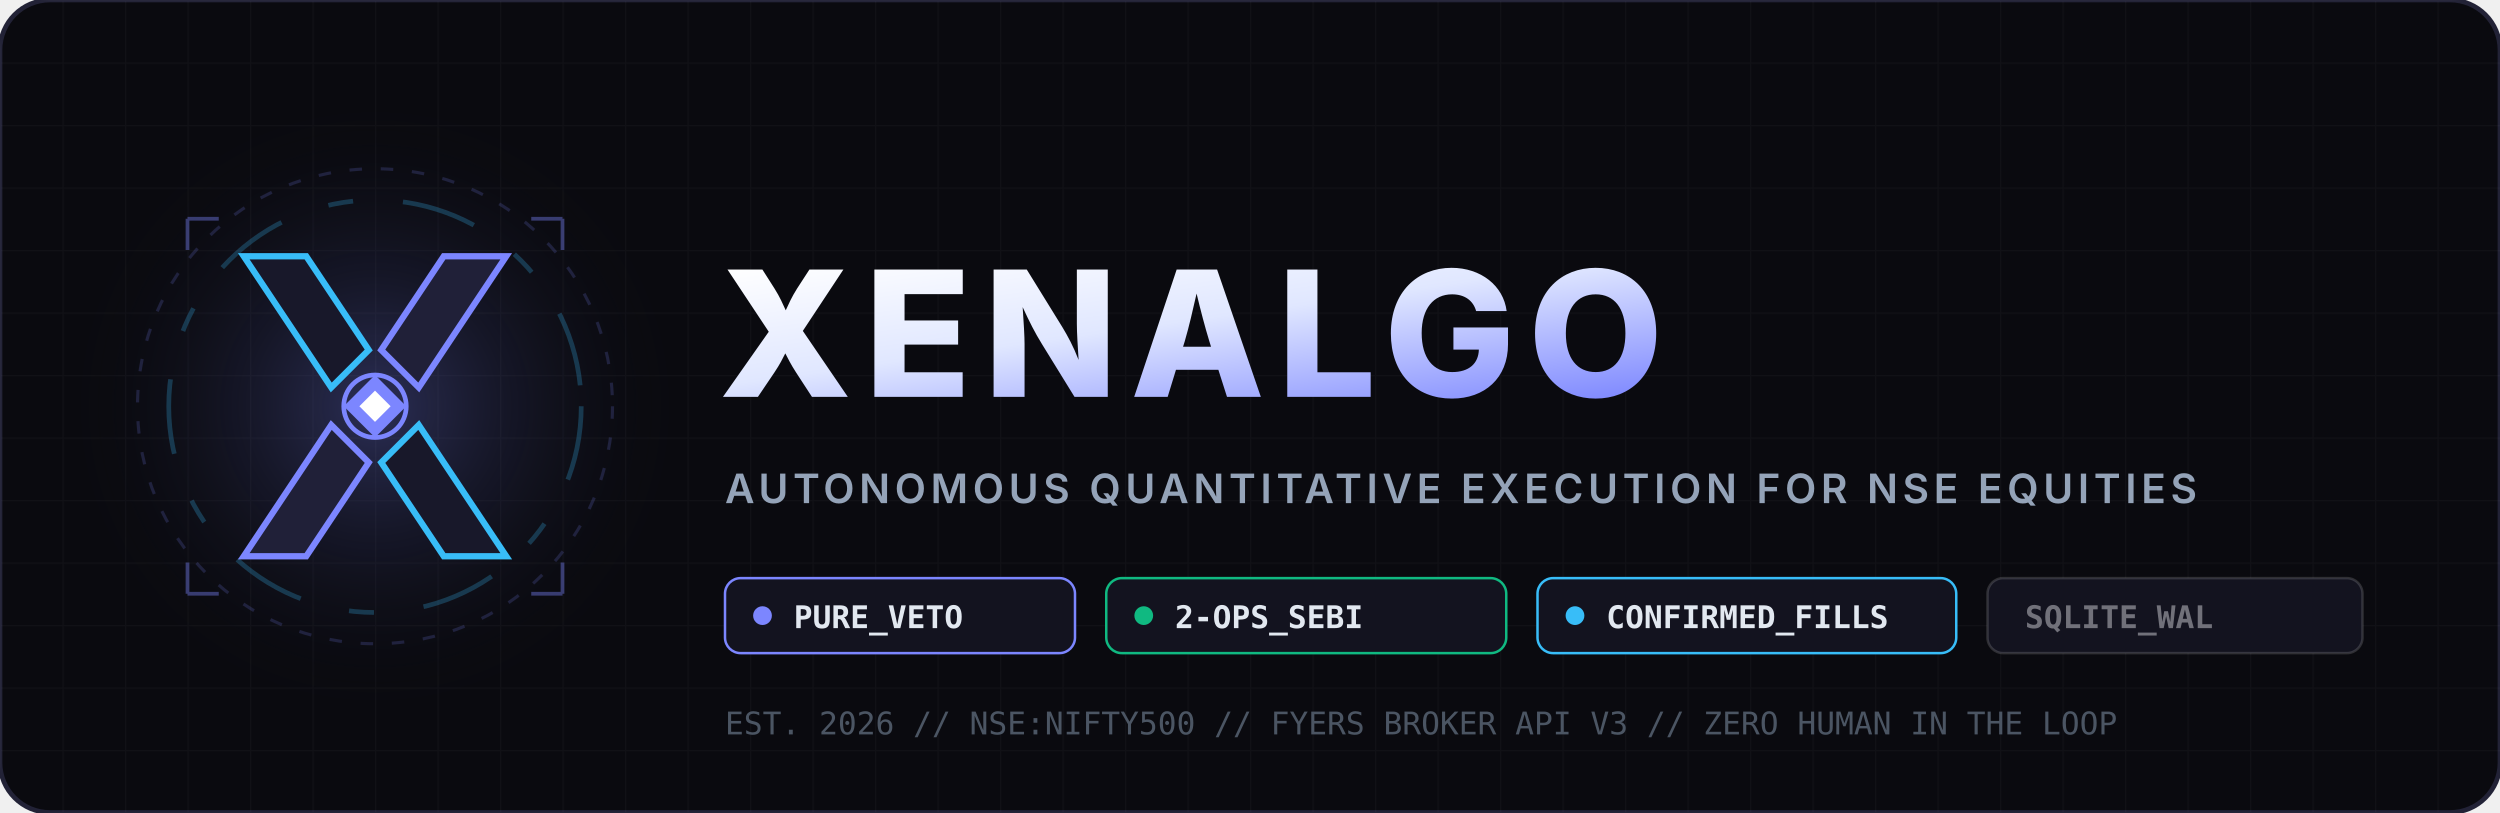
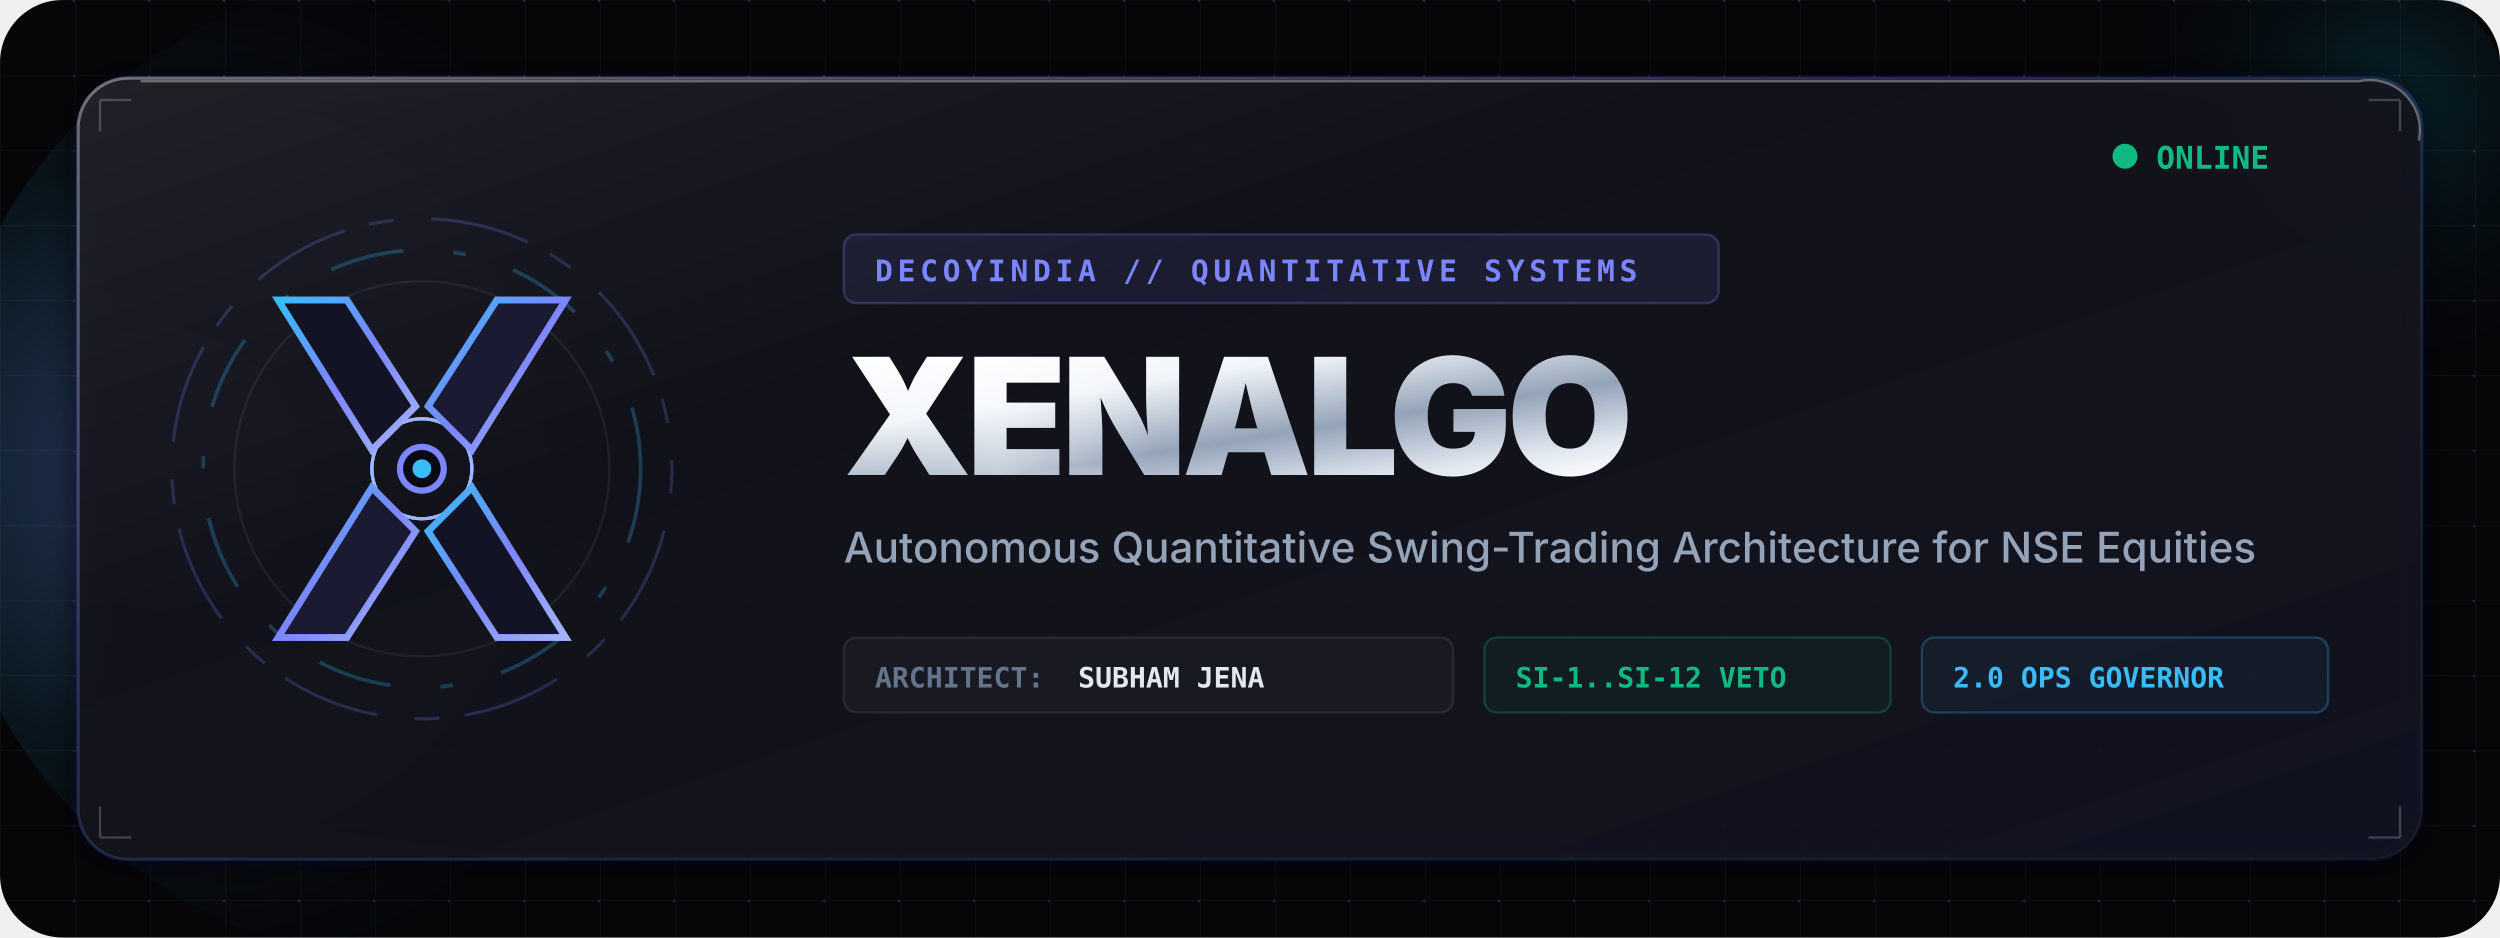
- <svg xmlns="http://www.w3.org/2000/svg" viewBox="0 0 800 260" width="100%" height="auto">
+ <svg xmlns="http://www.w3.org/2000/svg" viewBox="0 0 800 300" width="100%" height="auto">
  <defs>
-     <linearGradient id="brandGrad" x1="0%" y1="0%" x2="100%" y2="100%">
-       <stop offset="0%" stop-color="#FFFFFF" />
-       <stop offset="45%" stop-color="#E0E7FF" />
-       <stop offset="100%" stop-color="#7C86FF" />
+     <radialGradient id="brandSpotlight" cx="22%" cy="50%" r="55%">
+       <stop offset="0%" stop-color="#7C86FF" stop-opacity="0.32" />
+       <stop offset="50%" stop-color="#38BDF8" stop-opacity="0.1" />
+       <stop offset="100%" stop-color="#060609" stop-opacity="0" />
+     </radialGradient>
+     <radialGradient id="brandCyanAura" cx="80%" cy="30%" r="45%">
+       <stop offset="0%" stop-color="#06B6D4" stop-opacity="0.18" />
+       <stop offset="70%" stop-color="#060609" stop-opacity="0" />
+     </radialGradient>
+     <linearGradient id="badgeGlassGrad" x1="0%" y1="0%" x2="100%" y2="100%">
+       <stop offset="0%" stop-color="#FFFFFF" stop-opacity="0.08" />
+       <stop offset="35%" stop-color="#FFFFFF" stop-opacity="0.02" />
+       <stop offset="100%" stop-color="#7C86FF" stop-opacity="0.05" />
    </linearGradient>
-     <linearGradient id="xenonLaserGrad" x1="0%" y1="0%" x2="100%" y2="0%">
+     <linearGradient id="badgeBorderGrad" x1="0%" y1="0%" x2="100%" y2="100%">
+       <stop offset="0%" stop-color="#FFFFFF" stop-opacity="0.4" />
+       <stop offset="40%" stop-color="#7C86FF" stop-opacity="0.25" />
+       <stop offset="80%" stop-color="#38BDF8" stop-opacity="0.1" />
+       <stop offset="100%" stop-color="#FFFFFF" stop-opacity="0.05" />
+     </linearGradient>
+     <linearGradient id="steppedStrokeGrad" x1="0%" y1="0%" x2="100%" y2="100%">
+       <stop offset="0%" stop-color="#38BDF8" />
+       <stop offset="50%" stop-color="#7C86FF" />
+       <stop offset="100%" stop-color="#A5B4FC" />
+     </linearGradient>
+     <linearGradient id="laserBeamGrad" x1="0%" y1="0%" x2="100%" y2="0%">
      <stop offset="0%" stop-color="#7C86FF" stop-opacity="0" />
      <stop offset="50%" stop-color="#38BDF8" stop-opacity="1" />
      <stop offset="100%" stop-color="#7C86FF" stop-opacity="0" />
    </linearGradient>
-     <radialGradient id="markGlow" cx="50%" cy="50%" r="50%">
-       <stop offset="0%" stop-color="#7C86FF" stop-opacity="0.3" />
-       <stop offset="100%" stop-color="#0A0A0F" stop-opacity="0" />
-     </radialGradient>
-     <pattern id="brandGrid" width="20" height="20" patternUnits="userSpaceOnUse">
-       <path d="M 20 0 L 0 0 0 20" fill="none" stroke="rgba(255,255,255,0.03)" stroke-width="0.8" />
+     <linearGradient id="metallicWordGrad" x1="0%" y1="0%" x2="100%" y2="100%">
+       <stop offset="0%" stop-color="#FFFFFF" />
+       <stop offset="30%" stop-color="#F1F5F9" />
+       <stop offset="60%" stop-color="#94A3B8" />
+       <stop offset="85%" stop-color="#E2E8F0" />
+       <stop offset="100%" stop-color="#FFFFFF" />
+     </linearGradient>
+     <linearGradient id="sheenSweep" x1="0%" y1="0%" x2="100%" y2="0%">
+       <stop offset="0%" stop-color="#FFFFFF" stop-opacity="0" />
+       <stop offset="50%" stop-color="#FFFFFF" stop-opacity="0.5" />
+       <stop offset="100%" stop-color="#FFFFFF" stop-opacity="0" />
+     </linearGradient>
+     <pattern id="brandGrid" width="24" height="24" patternUnits="userSpaceOnUse">
+       <path d="M 24 0 L 0 0 0 24" fill="none" stroke="rgba(255,255,255,0.03)" stroke-width="0.75" />
+       <circle cx="24" cy="0" r="0.75" fill="rgba(124,134,255,0.25)" />
    </pattern>
+     <filter id="badgeGlow" x="-20%" y="-20%" width="140%" height="140%">
+       <feGaussianBlur stdDeviation="5" result="blur" />
+       <feMerge>
+         <feMergeNode in="blur" />
+         <feMergeNode in="SourceGraphic" />
+       </feMerge>
+     </filter>
+     <clipPath id="brandWordClip">
+       <text x="270" y="152" font-family="'Inter', -apple-system, 'Segoe UI', system-ui, sans-serif" font-size="52" font-weight="900" letter-spacing="-1.5px">XENALGO</text>
+     </clipPath>
  </defs>
  <style>
-     @keyframes strokeDraw {
-       0% { stroke-dashoffset: 400; }
+     /* GSAP Precision Bezier Stroke Drawing and Ripple Keyframes */
+     @keyframes strokeCycle {
+       0% { stroke-dashoffset: 480; }
      50% { stroke-dashoffset: 0; }
-       100% { stroke-dashoffset: -400; }
+       100% { stroke-dashoffset: -480; }
    }
-     @keyframes pulseAura {
-       0%, 100% { transform: scale(1); opacity: 0.25; }
-       50% { transform: scale(1.08); opacity: 0.55; }
+     @keyframes chromaticRipple {
+       0% { r: 12px; opacity: 0.9; stroke-width: 2px; }
+       50% { opacity: 0.4; }
+       100% { r: 84px; opacity: 0; stroke-width: 0.5px; }
    }
-     @keyframes laserSweep {
-       0% { transform: translateX(-80px); opacity: 0; }
+     @keyframes laserPass {
+       0% { transform: translateX(-100px); opacity: 0; }
      30% { opacity: 1; }
      70% { opacity: 1; }
-       100% { transform: translateX(80px); opacity: 0; }
+       100% { transform: translateX(100px); opacity: 0; }
    }
-     @keyframes beaconExpand {
-       0% { r: 6px; opacity: 0.9; }
-       100% { r: 38px; opacity: 0; }
-     }
-     @keyframes rotRing {
+     @keyframes orbitSpinClockwise {
      0% { transform: rotate(0deg); }
      100% { transform: rotate(360deg); }
    }
- 
-     .stepped-x-path {
-       stroke-dasharray: 400;
-       animation: strokeDraw 8s cubic-bezier(0.4, 0, 0.2, 1) infinite;
+     @keyframes orbitSpinCounter {
+       0% { transform: rotate(360deg); }
+       100% { transform: rotate(0deg); }
    }
-     .aura-glow {
-       transform-origin: 120px 130px;
-       animation: pulseAura 4s ease-in-out infinite;
+     @keyframes textShimmerSweep {
+       0% { transform: translateX(-350px); }
+       100% { transform: translateX(550px); }
    }
-     .laser-beam {
-       animation: laserSweep 3.5s ease-in-out infinite;
-     }
-     .beacon-wave {
-       animation: beaconExpand 2.2s ease-out infinite;
-     }
-     .ring-rot {
-       transform-origin: 120px 130px;
-       animation: rotRing 20s linear infinite;
+     @keyframes floatSubtle {
+       0%, 100% { transform: translateY(0px); }
+       50% { transform: translateY(-4px); }
    }

+     .draw-path {
+       stroke-dasharray: 480;
+       animation: strokeCycle 7s cubic-bezier(0.16, 1, 0.3, 1) infinite;
+     }
+     .ripple-1 { animation: chromaticRipple 2.8s cubic-bezier(0.16, 1, 0.3, 1) infinite; }
+     .ripple-2 { animation: chromaticRipple 2.8s cubic-bezier(0.16, 1, 0.3, 1) 0.9s infinite; }
+     .ripple-3 { animation: chromaticRipple 2.8s cubic-bezier(0.16, 1, 0.3, 1) 1.8s infinite; }
+     .laser-line { animation: laserPass 3.5s cubic-bezier(0.16, 1, 0.3, 1) infinite; }
+     .orbit-cw {
+       transform-origin: 135px 150px;
+       animation: orbitSpinClockwise 18s linear infinite;
+     }
+     .orbit-ccw {
+       transform-origin: 135px 150px;
+       animation: orbitSpinCounter 24s linear infinite;
+     }
+     .shimmer-text { animation: textShimmerSweep 4.5s cubic-bezier(0.16, 1, 0.3, 1) infinite; }
+     .badge-float { animation: floatSubtle 6s ease-in-out infinite; }
+ 
    @media (prefers-reduced-motion: reduce) {
-       .stepped-x-path, .aura-glow, .laser-beam, .beacon-wave, .ring-rot {
+       .draw-path, .ripple-1, .ripple-2, .ripple-3, .laser-line,
+       .orbit-cw, .orbit-ccw, .shimmer-text, .badge-float {
        animation: none !important;
      }
    }
  </style>
-   <rect width="800" height="260" rx="16" fill="#0A0A0F" stroke="#222236" stroke-width="1.5" />
-   <rect width="800" height="260" fill="url(#brandGrid)" rx="16" />
-   <circle class="aura-glow" cx="120" cy="130" r="100" fill="url(#markGlow)" />
-   <g transform="translate(120, 130)">
-     <circle cx="0" cy="0" r="76" fill="none" stroke="rgba(124,134,255,0.18)" stroke-width="1" stroke-dasharray="4 6" />
-     <circle class="ring-rot" cx="0" cy="0" r="66" fill="none" stroke="rgba(56,189,248,0.25)" stroke-width="1.5" stroke-dasharray="24 16 8 16" />
-     <circle class="beacon-wave" cx="0" cy="0" r="10" fill="none" stroke="#7C86FF" stroke-width="1.5" />
-     <path d="M-42 -48 L-22 -48 L-2 -18 L-14 -6 Z" fill="#18182A" stroke="#7C86FF" stroke-width="1.5" />
-     <path class="stepped-x-path" d="M-42 -48 L-22 -48 L-2 -18 L-14 -6 Z" fill="none" stroke="#38BDF8" stroke-width="2" />
-     <path d="M14 6 L2 18 L22 48 L42 48 Z" fill="#18182A" stroke="#7C86FF" stroke-width="1.5" />
-     <path class="stepped-x-path" d="M14 6 L2 18 L22 48 L42 48 Z" fill="none" stroke="#38BDF8" stroke-width="2" />
-     <path d="M42 -48 L22 -48 L2 -18 L14 -6 Z" fill="#202038" stroke="#7C86FF" stroke-width="1.5" />
-     <path class="stepped-x-path" d="M42 -48 L22 -48 L2 -18 L14 -6 Z" fill="none" stroke="#7C86FF" stroke-width="2" />
-     <path d="M-14 6 L-2 18 L-22 48 L-42 48 Z" fill="#202038" stroke="#7C86FF" stroke-width="1.5" />
-     <path class="stepped-x-path" d="M-14 6 L-2 18 L-22 48 L-42 48 Z" fill="none" stroke="#7C86FF" stroke-width="2" />
-     <polygon points="0,-10 10,0 0,10 -10,0" fill="#7C86FF" />
-     <polygon points="0,-5 5,0 0,5 -5,0" fill="#FFFFFF" />
-     <line class="laser-beam" x1="-60" y1="0" x2="60" y2="0" stroke="url(#xenonLaserGrad)" stroke-width="2.5" />
-     <path d="M-60 -60 L-50 -60 M-60 -60 L-60 -50" stroke="rgba(124,134,255,0.4)" stroke-width="1.2" />
-     <path d="M60 -60 L50 -60 M60 -60 L60 -50" stroke="rgba(124,134,255,0.4)" stroke-width="1.2" />
-     <path d="M-60 60 L-50 60 M-60 60 L-60 50" stroke="rgba(124,134,255,0.4)" stroke-width="1.2" />
-     <path d="M60 60 L50 60 M60 60 L60 50" stroke="rgba(124,134,255,0.4)" stroke-width="1.2" />
+   <rect width="800" height="300" fill="#060609" rx="20" />
+   <rect width="800" height="300" fill="url(#brandGrid)" rx="20" />
+   <circle cx="140" cy="150" r="160" fill="url(#brandSpotlight)" />
+   <circle cx="680" cy="90" r="140" fill="url(#brandCyanAura)" />
+   <g class="badge-float">
+     <rect x="25" y="25" width="750" height="250" rx="16" fill="#0A0A14" fill-opacity="0.8" stroke="none" filter="url(#badgeGlow)" />
+     <rect x="25" y="25" width="750" height="250" rx="16" fill="url(#badgeGlassGrad)" stroke="url(#badgeBorderGrad)" stroke-width="1" />
+     <path d="M 45 26 L 755 26 A 16 16 0 0 1 774 45" fill="none" stroke="#FFFFFF" stroke-opacity="0.35" stroke-width="0.75" />
  </g>
-   <g transform="translate(230, 75)">
-     <text x="0" y="52" font-family="'Segoe UI', 'Inter', -apple-system, sans-serif" font-weight="800" font-size="56" fill="url(#brandGrad)" letter-spacing="4">
+   <g transform="translate(135, 150)">
+     <circle class="ripple-1" cx="0" cy="0" r="16" fill="none" stroke="#7C86FF" />
+     <circle class="ripple-2" cx="0" cy="0" r="16" fill="none" stroke="#38BDF8" />
+     <circle class="ripple-3" cx="0" cy="0" r="16" fill="none" stroke="#A5B4FC" />
+     <circle class="orbit-cw" cx="0" cy="0" r="80" fill="none" stroke="rgba(124,134,255,0.22)" stroke-width="1" stroke-dasharray="8 12 32 8" />
+     <circle class="orbit-ccw" cx="0" cy="0" r="70" fill="none" stroke="rgba(56,189,248,0.25)" stroke-width="1.2" stroke-dasharray="24 16 4 16" />
+     <circle cx="0" cy="0" r="60" fill="none" stroke="rgba(255,255,255,0.06)" stroke-width="0.75" />
+     <path d="M -46 -54 L -24 -54 L -2 -20 L -16 -6 Z" fill="#131326" stroke="rgba(124,134,255,0.35)" stroke-width="1.2" />
+     <path d="M 16 6 L 2 20 L 24 54 L 46 54 Z" fill="#131326" stroke="rgba(124,134,255,0.35)" stroke-width="1.2" />
+     <path d="M 46 -54 L 24 -54 L 2 -20 L 16 -6 Z" fill="#1A1A32" stroke="rgba(56,189,248,0.35)" stroke-width="1.2" />
+     <path d="M -16 6 L -2 20 L -24 54 L -46 54 Z" fill="#1A1A32" stroke="rgba(56,189,248,0.35)" stroke-width="1.2" />
+     <path class="draw-path" d="M -46 -54 L -24 -54 L -2 -20 L -16 -6 Z" fill="none" stroke="url(#steppedStrokeGrad)" stroke-width="2.2" />
+     <path class="draw-path" d="M 16 6 L 2 20 L 24 54 L 46 54 Z" fill="none" stroke="url(#steppedStrokeGrad)" stroke-width="2.2" />
+     <path class="draw-path" d="M 46 -54 L 24 -54 L 2 -20 L 16 -6 Z" fill="none" stroke="url(#steppedStrokeGrad)" stroke-width="2.2" />
+     <path class="draw-path" d="M -16 6 L -2 20 L -24 54 L -46 54 Z" fill="none" stroke="url(#steppedStrokeGrad)" stroke-width="2.2" />
+     <circle cx="0" cy="0" r="7" fill="#0A0A14" stroke="#7C86FF" stroke-width="2" />
+     <circle cx="0" cy="0" r="3" fill="#38BDF8" />
+     <line class="laser-line" x1="-30" y1="0" x2="30" y2="0" stroke="url(#laserBeamGrad)" stroke-width="3" filter="url(#badgeGlow)" />
+   </g>
+   <g>
+     <g transform="translate(270, 75)">
+       <rect x="0" y="0" width="280" height="22" rx="4" fill="rgba(124,134,255,0.1)" stroke="rgba(124,134,255,0.25)" stroke-width="0.75" />
+       <text x="10" y="15" font-family="'JetBrains Mono', monospace" font-size="9.5" font-weight="700" fill="#7C86FF" letter-spacing="1.5px">
+         DECOYINDIA // QUANTITATIVE SYSTEMS
+       </text>
+     </g>
+     <text x="270" y="152" font-family="'Inter', -apple-system, 'Segoe UI', system-ui, sans-serif" font-size="52" font-weight="900" fill="url(#metallicWordGrad)" letter-spacing="-1.5px">
      XENALGO
    </text>
-     <text x="2" y="86" font-family="'Segoe UI', 'Inter', -apple-system, sans-serif" font-weight="600" font-size="13" fill="#94A3B8" letter-spacing="1.5">
-       AUTONOMOUS QUANTITATIVE EXECUTION FOR NSE EQUITIES
+     <g clip-path="url(#brandWordClip)">
+       <rect class="shimmer-text" x="270" y="90" width="100" height="80" fill="url(#sheenSweep)" opacity="0.85" />
+     </g>
+     <text x="270" y="180" font-family="'Inter', -apple-system, sans-serif" font-size="13.5" font-weight="500" fill="#94A3B8">
+       Autonomous Quantitative Swing-Trading Architecture for NSE Equities
    </text>
-     <g transform="translate(2, 110)">
-       <rect width="112" height="24" rx="5" fill="#13131F" stroke="#7C86FF" stroke-width="0.8" />
-       <circle cx="12" cy="12" r="3" fill="#7C86FF" />
-       <text x="22" y="16" font-family="'Cascadia Code', monospace" font-size="10" font-weight="600" fill="#E2E8F0">PURE_VETO</text>
-       <g transform="translate(122, 0)">
-         <rect width="128" height="24" rx="5" fill="#13131F" stroke="#10B981" stroke-width="0.8" />
-         <circle cx="12" cy="12" r="3" fill="#10B981" />
-         <text x="22" y="16" font-family="'Cascadia Code', monospace" font-size="10" font-weight="600" fill="#E2E8F0">2-OPS_SEBI</text>
-       </g>
-       <g transform="translate(260, 0)">
-         <rect width="134" height="24" rx="5" fill="#13131F" stroke="#38BDF8" stroke-width="0.8" />
-         <circle cx="12" cy="12" r="3" fill="#38BDF8" />
-         <text x="22" y="16" font-family="'Cascadia Code', monospace" font-size="10" font-weight="600" fill="#E2E8F0">CONFIRMED_FILLS</text>
-       </g>
-       <g transform="translate(404, 0)">
-         <rect width="120" height="24" rx="5" fill="#13131F" stroke="rgba(255,255,255,0.15)" stroke-width="0.8" />
-         <text x="12" y="16" font-family="'Cascadia Code', monospace" font-size="10" font-weight="600" fill="#71717A">SQLITE_WAL</text>
-       </g>
+     <g transform="translate(270, 204)">
+       <rect x="0" y="0" width="195" height="24" rx="4" fill="rgba(255,255,255,0.03)" stroke="rgba(255,255,255,0.08)" stroke-width="0.75" />
+       <text x="10" y="16" font-family="'JetBrains Mono', monospace" font-size="9" font-weight="600" fill="#64748B">ARCHITECT:</text>
+       <text x="75" y="16" font-family="'JetBrains Mono', monospace" font-size="9" font-weight="700" fill="#E2E8F0">SUBHAM JENA</text>
+       <rect x="205" y="0" width="130" height="24" rx="4" fill="rgba(16,185,129,0.06)" stroke="rgba(16,185,129,0.25)" stroke-width="0.75" />
+       <text x="215" y="16" font-family="'JetBrains Mono', monospace" font-size="9" font-weight="700" fill="#10B981">SI-1..SI-12 VETO</text>
+       <rect x="345" y="0" width="130" height="24" rx="4" fill="rgba(56,189,248,0.06)" stroke="rgba(56,189,248,0.25)" stroke-width="0.75" />
+       <text x="355" y="16" font-family="'JetBrains Mono', monospace" font-size="9" font-weight="700" fill="#38BDF8">2.0 OPS GOVERNOR</text>
    </g>
-     <text x="2" y="160" font-family="'Cascadia Code', monospace" font-size="10" fill="#4B5563">
-       EST. 2026 // NSE:NIFTY500 // FYERS BROKER API V3 // ZERO HUMAN IN THE LOOP
-     </text>
+     <g transform="translate(680, 50)">
+       <circle cx="0" cy="0" r="4" fill="#10B981" />
+       <text x="10" y="4" font-family="'JetBrains Mono', monospace" font-size="10" font-weight="700" fill="#10B981">ONLINE</text>
+     </g>
+   </g>
+   <g stroke="rgba(255,255,255,0.2)" stroke-width="0.75">
+     <path d="M 32 32 L 42 32 M 32 32 L 32 42" />
+     <path d="M 768 32 L 758 32 M 768 32 L 768 42" />
+     <path d="M 32 268 L 42 268 M 32 268 L 32 258" />
+     <path d="M 768 268 L 758 268 M 768 268 L 768 258" />
  </g>
</svg>
